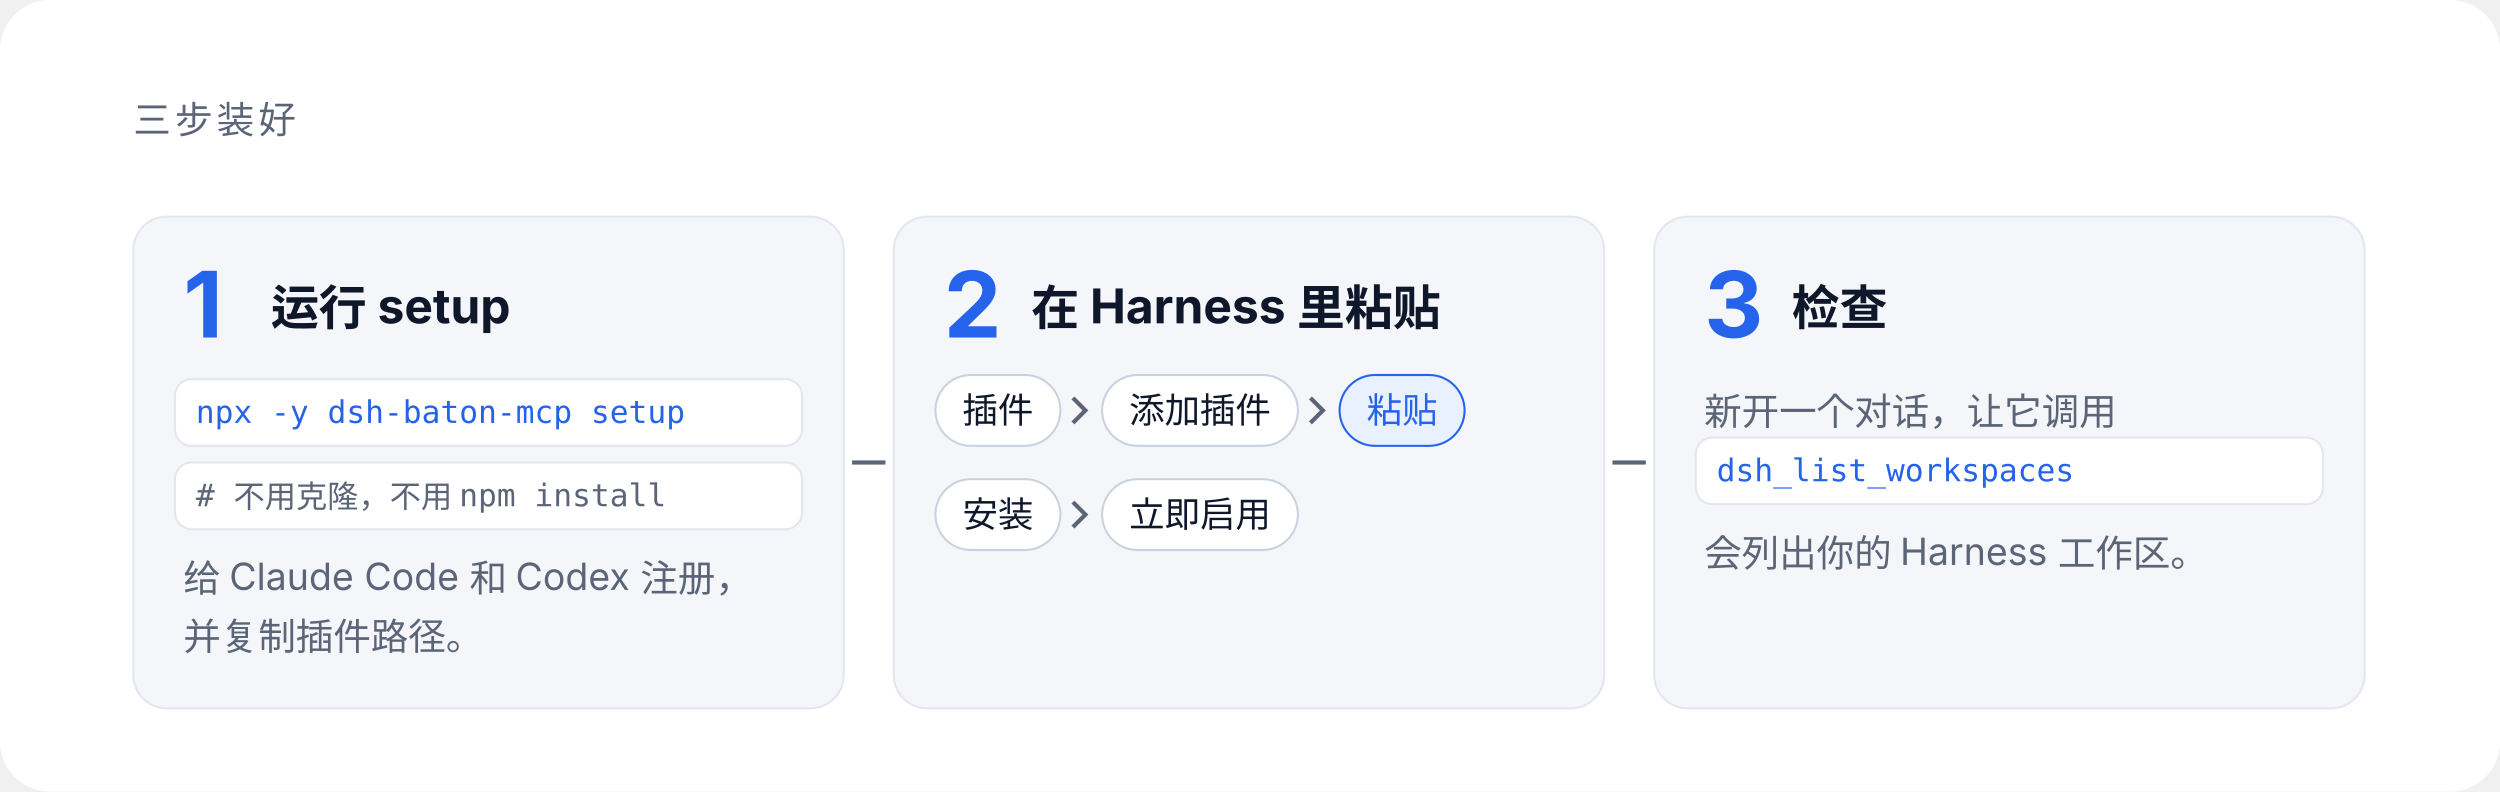
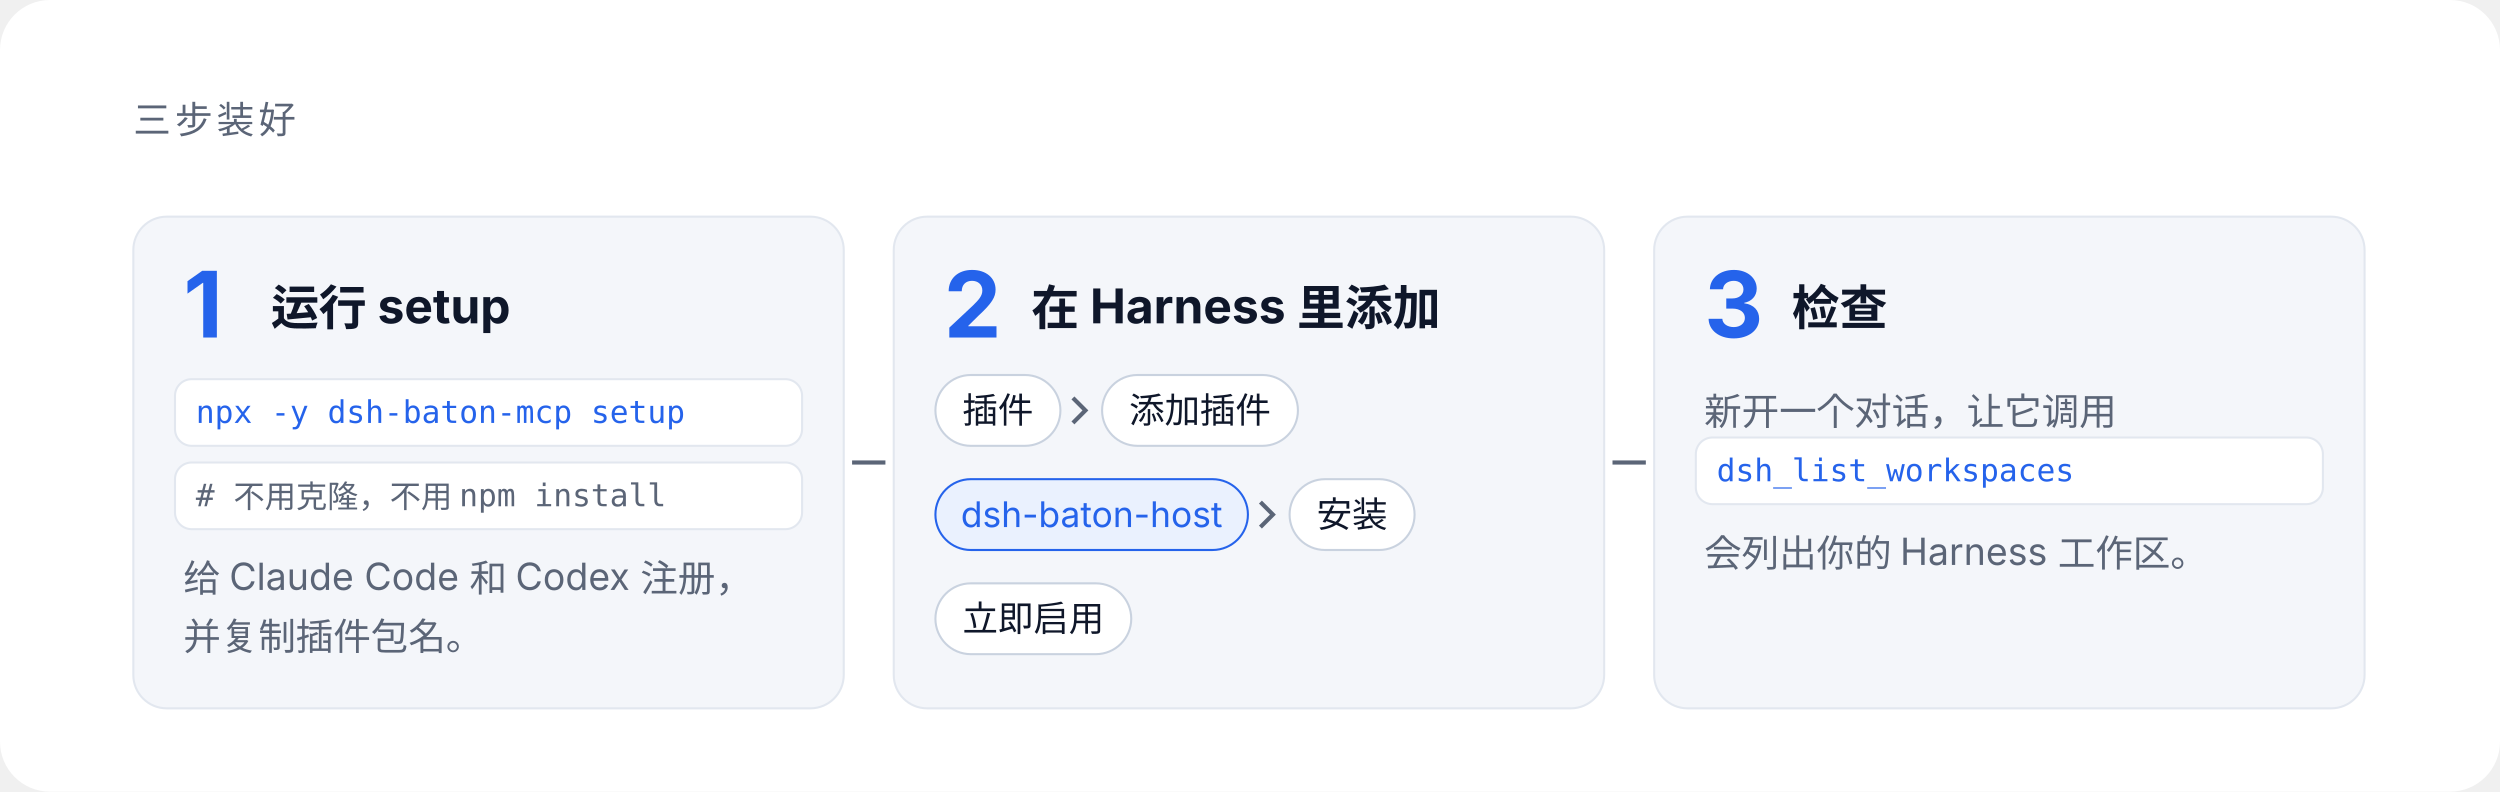
<svg xmlns="http://www.w3.org/2000/svg" width="1200" height="380" viewBox="0 0 1200 380" role="img" aria-labelledby="title desc">
  <rect width="1200" height="380" rx="24" fill="#FFFFFF" />
  <text x="64" y="64" font-family="ui-monospace, SFMono-Regular, Menlo, Consolas, &quot;Microsoft YaHei&quot;, &quot;PingFang SC&quot;, monospace" font-size="18" fill="#5B6577" letter-spacing="2">三步装好</text>
  <rect x="64" y="104" width="341" height="236" rx="16" fill="#F4F6FA" stroke="#E2E7EF" stroke-width="1" />
  <text x="88" y="162" font-family="&quot;Microsoft YaHei&quot;, &quot;PingFang SC&quot;, -apple-system, BlinkMacSystemFont, &quot;Segoe UI&quot;, &quot;PingFang SC&quot;, &quot;Microsoft YaHei&quot;, sans-serif" font-size="44" fill="#2563EB" font-weight="700">1</text>
  <text x="130" y="156" font-family="&quot;Microsoft YaHei&quot;, &quot;PingFang SC&quot;, -apple-system, BlinkMacSystemFont, &quot;Segoe UI&quot;, &quot;PingFang SC&quot;, &quot;Microsoft YaHei&quot;, sans-serif" font-size="23" fill="#0F172A" font-weight="700">运行 setup</text>
  <rect x="84" y="182" width="301" height="32" rx="8" fill="#FFFFFF" stroke="#E2E7EF" stroke-width="1" />
  <text x="94" y="203" font-family="ui-monospace, SFMono-Regular, Menlo, Consolas, &quot;Microsoft YaHei&quot;, &quot;PingFang SC&quot;, monospace" font-size="15" fill="#2563EB">npx -y dsh-baton-mcp setup</text>
  <rect x="84" y="222" width="301" height="32" rx="8" fill="#FFFFFF" stroke="#E2E7EF" stroke-width="1" />
  <text x="94" y="243" font-family="ui-monospace, SFMono-Regular, Menlo, Consolas, &quot;Microsoft YaHei&quot;, &quot;PingFang SC&quot;, monospace" font-size="15" fill="#5B6577"># 不用克隆，不用 npm install</text>
  <text x="88" y="284" font-family="&quot;Microsoft YaHei&quot;, &quot;PingFang SC&quot;, -apple-system, BlinkMacSystemFont, &quot;Segoe UI&quot;, &quot;PingFang SC&quot;, &quot;Microsoft YaHei&quot;, sans-serif" font-size="18" fill="#5B6577">给 Claude Code 和 Codex 注册，</text>
-   <text x="88" y="312" font-family="&quot;Microsoft YaHei&quot;, &quot;PingFang SC&quot;, -apple-system, BlinkMacSystemFont, &quot;Segoe UI&quot;, &quot;PingFang SC&quot;, &quot;Microsoft YaHei&quot;, sans-serif" font-size="18" fill="#5B6577">并复制插件路径。</text>
+   <text x="88" y="312" font-family="&quot;Microsoft YaHei&quot;, &quot;PingFang SC&quot;, -apple-system, BlinkMacSystemFont, &quot;Segoe UI&quot;, &quot;PingFang SC&quot;, &quot;Microsoft YaHei&quot;, sans-serif" font-size="18" fill="#5B6577">并复制插件包名。</text>
  <path d="M409 222.0 h16" stroke="#5B6577" stroke-width="2" />
  <rect x="429" y="104" width="341" height="236" rx="16" fill="#F4F6FA" stroke="#E2E7EF" stroke-width="1" />
  <text x="453" y="162" font-family="&quot;Microsoft YaHei&quot;, &quot;PingFang SC&quot;, -apple-system, BlinkMacSystemFont, &quot;Segoe UI&quot;, &quot;PingFang SC&quot;, &quot;Microsoft YaHei&quot;, sans-serif" font-size="44" fill="#2563EB" font-weight="700">2</text>
-   <text x="495" y="156" font-family="&quot;Microsoft YaHei&quot;, &quot;PingFang SC&quot;, -apple-system, BlinkMacSystemFont, &quot;Segoe UI&quot;, &quot;PingFang SC&quot;, &quot;Microsoft YaHei&quot;, sans-serif" font-size="23" fill="#0F172A" font-weight="700">在 Harness 里粘贴</text>
+   <text x="495" y="156" font-family="&quot;Microsoft YaHei&quot;, &quot;PingFang SC&quot;, -apple-system, BlinkMacSystemFont, &quot;Segoe UI&quot;, &quot;PingFang SC&quot;, &quot;Microsoft YaHei&quot;, sans-serif" font-size="23" fill="#0F172A" font-weight="700">在 Harness 里添加</text>
  <rect x="449" y="180" width="60" height="34" rx="17" fill="#FFFFFF" stroke="#C9D2DF" stroke-width="1" />
  <text x="479.0" y="203" font-family="&quot;Microsoft YaHei&quot;, &quot;PingFang SC&quot;, -apple-system, BlinkMacSystemFont, &quot;Segoe UI&quot;, &quot;PingFang SC&quot;, &quot;Microsoft YaHei&quot;, sans-serif" font-size="17" fill="#0F172A" text-anchor="middle">插件</text>
  <path d="M515 191 l6 6 l-6 6" stroke="#5B6577" stroke-width="2" fill="none" />
  <rect x="529" y="180" width="94" height="34" rx="17" fill="#FFFFFF" stroke="#C9D2DF" stroke-width="1" />
  <text x="576.0" y="203" font-family="&quot;Microsoft YaHei&quot;, &quot;PingFang SC&quot;, -apple-system, BlinkMacSystemFont, &quot;Segoe UI&quot;, &quot;PingFang SC&quot;, &quot;Microsoft YaHei&quot;, sans-serif" font-size="17" fill="#0F172A" text-anchor="middle">添加插件</text>
-   <path d="M629 191 l6 6 l-6 6" stroke="#5B6577" stroke-width="2" fill="none" />
-   <rect x="643" y="180" width="60" height="34" rx="17" fill="#EAF1FE" stroke="#2563EB" stroke-width="1" />
-   <text x="673.0" y="203" font-family="&quot;Microsoft YaHei&quot;, &quot;PingFang SC&quot;, -apple-system, BlinkMacSystemFont, &quot;Segoe UI&quot;, &quot;PingFang SC&quot;, &quot;Microsoft YaHei&quot;, sans-serif" font-size="17" fill="#2563EB" text-anchor="middle">粘贴</text>
-   <rect x="449" y="230" width="60" height="34" rx="17" fill="#FFFFFF" stroke="#C9D2DF" stroke-width="1" />
-   <text x="479.0" y="253" font-family="&quot;Microsoft YaHei&quot;, &quot;PingFang SC&quot;, -apple-system, BlinkMacSystemFont, &quot;Segoe UI&quot;, &quot;PingFang SC&quot;, &quot;Microsoft YaHei&quot;, sans-serif" font-size="17" fill="#0F172A" text-anchor="middle">安装</text>
-   <path d="M515 241 l6 6 l-6 6" stroke="#5B6577" stroke-width="2" fill="none" />
-   <rect x="529" y="230" width="94" height="34" rx="17" fill="#FFFFFF" stroke="#C9D2DF" stroke-width="1" />
-   <text x="576.0" y="253" font-family="&quot;Microsoft YaHei&quot;, &quot;PingFang SC&quot;, -apple-system, BlinkMacSystemFont, &quot;Segoe UI&quot;, &quot;PingFang SC&quot;, &quot;Microsoft YaHei&quot;, sans-serif" font-size="17" fill="#0F172A" text-anchor="middle">立即启用</text>
+   <rect x="449" y="230" width="150" height="34" rx="17" fill="#EAF1FE" stroke="#2563EB" stroke-width="1" />
+   <text x="524.0" y="253" font-family="&quot;Microsoft YaHei&quot;, &quot;PingFang SC&quot;, -apple-system, BlinkMacSystemFont, &quot;Segoe UI&quot;, &quot;PingFang SC&quot;, &quot;Microsoft YaHei&quot;, sans-serif" font-size="17" fill="#2563EB" text-anchor="middle">dsh-baton-host</text>
+   <path d="M605 241 l6 6 l-6 6" stroke="#5B6577" stroke-width="2" fill="none" />
+   <rect x="619" y="230" width="60" height="34" rx="17" fill="#FFFFFF" stroke="#C9D2DF" stroke-width="1" />
+   <text x="649.0" y="253" font-family="&quot;Microsoft YaHei&quot;, &quot;PingFang SC&quot;, -apple-system, BlinkMacSystemFont, &quot;Segoe UI&quot;, &quot;PingFang SC&quot;, &quot;Microsoft YaHei&quot;, sans-serif" font-size="17" fill="#0F172A" text-anchor="middle">安装</text>
+   <rect x="449" y="280" width="94" height="34" rx="17" fill="#FFFFFF" stroke="#C9D2DF" stroke-width="1" />
+   <text x="496.0" y="303" font-family="&quot;Microsoft YaHei&quot;, &quot;PingFang SC&quot;, -apple-system, BlinkMacSystemFont, &quot;Segoe UI&quot;, &quot;PingFang SC&quot;, &quot;Microsoft YaHei&quot;, sans-serif" font-size="17" fill="#0F172A" text-anchor="middle">立即启用</text>
  <path d="M774 222.0 h16" stroke="#5B6577" stroke-width="2" />
  <rect x="794" y="104" width="341" height="236" rx="16" fill="#F4F6FA" stroke="#E2E7EF" stroke-width="1" />
  <text x="818" y="162" font-family="&quot;Microsoft YaHei&quot;, &quot;PingFang SC&quot;, -apple-system, BlinkMacSystemFont, &quot;Segoe UI&quot;, &quot;PingFang SC&quot;, &quot;Microsoft YaHei&quot;, sans-serif" font-size="44" fill="#2563EB" font-weight="700">3</text>
  <text x="860" y="156" font-family="&quot;Microsoft YaHei&quot;, &quot;PingFang SC&quot;, -apple-system, BlinkMacSystemFont, &quot;Segoe UI&quot;, &quot;PingFang SC&quot;, &quot;Microsoft YaHei&quot;, sans-serif" font-size="23" fill="#0F172A" font-weight="700">检查</text>
  <text x="818" y="204" font-family="&quot;Microsoft YaHei&quot;, &quot;PingFang SC&quot;, -apple-system, BlinkMacSystemFont, &quot;Segoe UI&quot;, &quot;PingFang SC&quot;, &quot;Microsoft YaHei&quot;, sans-serif" font-size="18" fill="#5B6577">新开一个对话，让它调用</text>
  <rect x="814" y="210" width="301" height="32" rx="8" fill="#FFFFFF" stroke="#E2E7EF" stroke-width="1" />
  <text x="824" y="231" font-family="ui-monospace, SFMono-Regular, Menlo, Consolas, &quot;Microsoft YaHei&quot;, &quot;PingFang SC&quot;, monospace" font-size="15" fill="#2563EB">dsh_list_workspaces</text>
  <text x="818" y="272" font-family="&quot;Microsoft YaHei&quot;, &quot;PingFang SC&quot;, -apple-system, BlinkMacSystemFont, &quot;Segoe UI&quot;, &quot;PingFang SC&quot;, &quot;Microsoft YaHei&quot;, sans-serif" font-size="18" fill="#5B6577">会列出你的 Harness 工作区。</text>
</svg>
